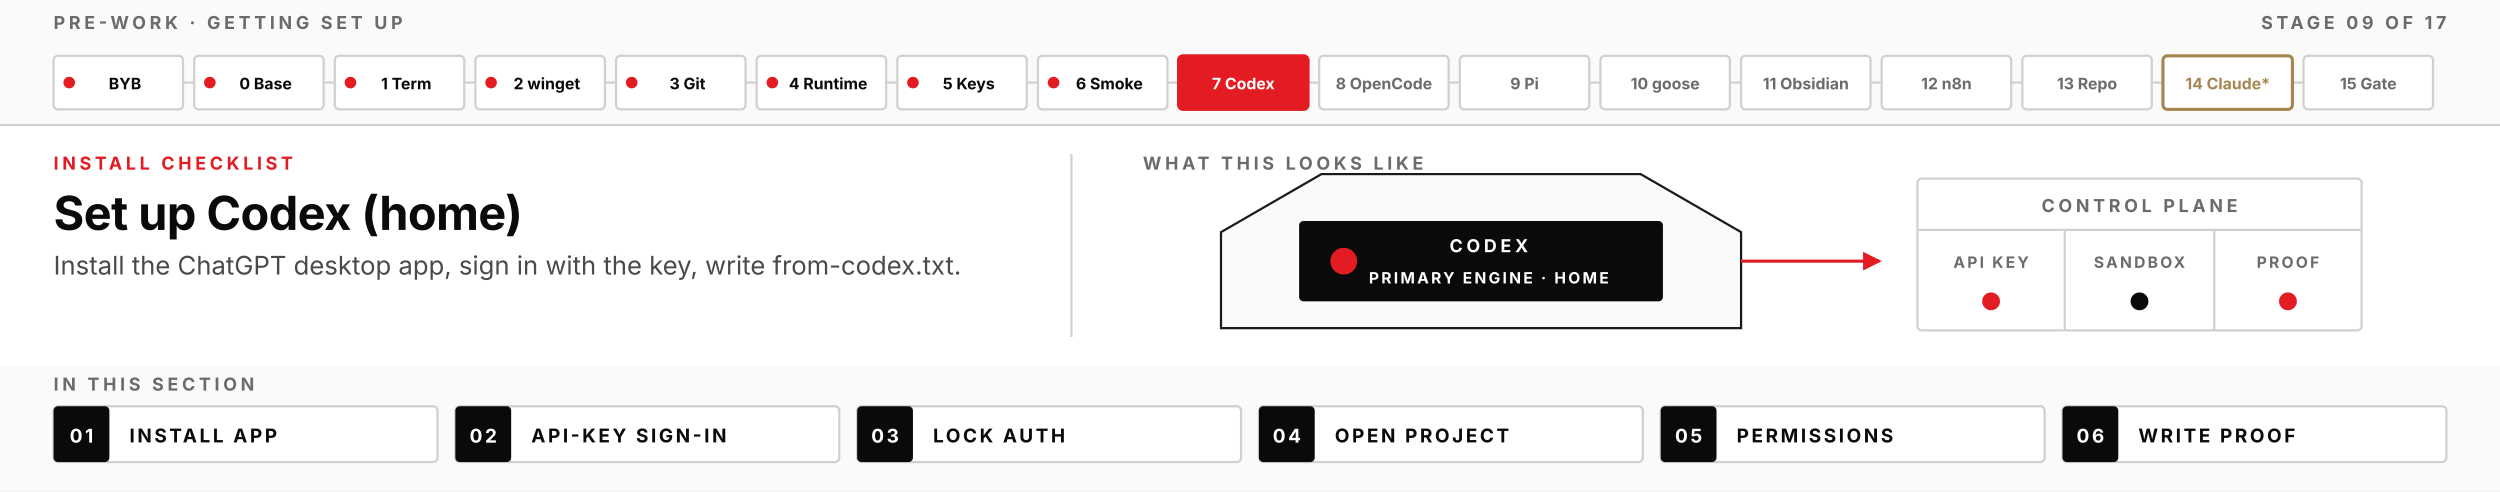
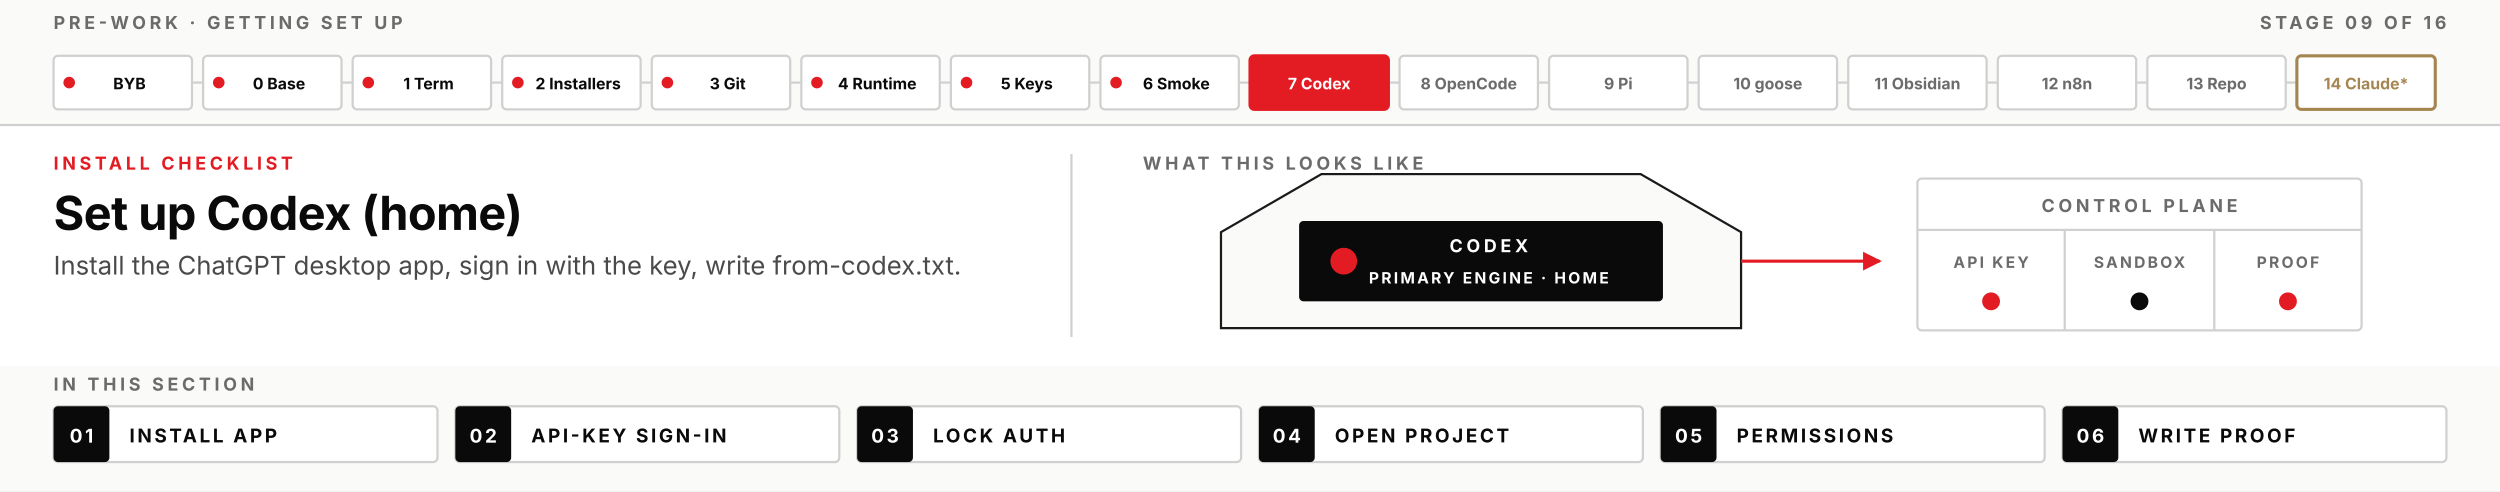
<svg xmlns="http://www.w3.org/2000/svg" viewBox="0 0 1120 220" role="img" aria-labelledby="title-install-pre-work-7-codex-your-home-for-the-week">
  <defs>
    <marker id="arrow" viewBox="0 0 8 8" refX="7" refY="4" markerWidth="6" markerHeight="6" orient="auto-start-reverse">
      <path d="M0 0 8 4 0 8Z" fill="#0A0A0A" />
    </marker>
    <marker id="arrow-red" viewBox="0 0 8 8" refX="7" refY="4" markerWidth="6" markerHeight="6" orient="auto-start-reverse">
      <path d="M0 0 8 4 0 8Z" fill="#E31C23" />
    </marker>
    <style>
      text { font-family: system-ui, "Inter", "Helvetica Neue", Arial, sans-serif; fill: #0A0A0A; }
      .micro { font-size: 8px; font-weight: 650; letter-spacing: 1.65px; }
      .tiny { font-size: 7px; font-weight: 650; letter-spacing: 1px; }
      .railtext { font-size: 7.1px; font-weight: 650; }
      .title { font-size: 21px; font-weight: 680; letter-spacing: -0.25px; }
      .purpose { font-size: 11.5px; font-weight: 430; fill: #4A4A4A; }
      .caption { font-size: 8.5px; font-weight: 650; letter-spacing: 1.15px; }
      .body { font-size: 9.5px; font-weight: 520; }
      .muted { fill: #6B6B6B; }
      .white { fill: #FFFFFF; }
      .red { fill: #E31C23; }
      .gold { fill: #A58650; }
      .line { fill: none; stroke: #0A0A0A; stroke-width: 1.35; vector-effect: non-scaling-stroke; }
      .hair { fill: none; stroke: #D0D0D0; stroke-width: 1; vector-effect: non-scaling-stroke; }
      .redline { fill: none; stroke: #E31C23; stroke-width: 1.4; vector-effect: non-scaling-stroke; }
      .goldline { fill: none; stroke: #A58650; stroke-width: 1.35; vector-effect: non-scaling-stroke; }
      .dash { stroke-dasharray: 5 4; }
    </style>
  </defs>
  <rect width="1120" height="220" fill="#FFFFFF" />
  <rect x="0" y="0" width="1120" height="56" fill="#FAFAF8" />
  <text x="24" y="13" class="micro muted">PRE-WORK · GETTING SET UP</text>
-   <text x="1096" y="13" class="micro muted" text-anchor="end">STAGE 09 OF 17</text>
-   <path d="M53 37H1061" class="hair" />
-   <rect x="24" y="25" width="58" height="24" rx="2" fill="#FFFFFF" stroke="#D0D0D0" stroke-width="1" />
+   <text x="1096" y="13" class="micro muted" text-anchor="end">STAGE 09 OF 16</text>
+   <path d="M55 37H1060" class="hair" />
+   <rect x="24" y="25" width="62" height="24" rx="2" fill="#FFFFFF" stroke="#D0D0D0" stroke-width="1" />
  <circle cx="31" cy="37" r="2.6" fill="#E31C23" />
-   <text x="56" y="40" class="railtext" text-anchor="middle">BYB</text>
-   <rect x="87" y="25" width="58" height="24" rx="2" fill="#FFFFFF" stroke="#D0D0D0" stroke-width="1" />
-   <circle cx="94" cy="37" r="2.6" fill="#E31C23" />
-   <text x="119" y="40" class="railtext" text-anchor="middle">0 Base</text>
-   <rect x="150" y="25" width="58" height="24" rx="2" fill="#FFFFFF" stroke="#D0D0D0" stroke-width="1" />
-   <circle cx="157" cy="37" r="2.6" fill="#E31C23" />
-   <text x="182" y="40" class="railtext" text-anchor="middle">1 Term</text>
-   <rect x="213" y="25" width="58" height="24" rx="2" fill="#FFFFFF" stroke="#D0D0D0" stroke-width="1" />
-   <circle cx="220" cy="37" r="2.6" fill="#E31C23" />
-   <text x="245" y="40" class="railtext" text-anchor="middle">2 winget</text>
-   <rect x="276" y="25" width="58" height="24" rx="2" fill="#FFFFFF" stroke="#D0D0D0" stroke-width="1" />
-   <circle cx="283" cy="37" r="2.6" fill="#E31C23" />
-   <text x="308" y="40" class="railtext" text-anchor="middle">3 Git</text>
-   <rect x="339" y="25" width="58" height="24" rx="2" fill="#FFFFFF" stroke="#D0D0D0" stroke-width="1" />
-   <circle cx="346" cy="37" r="2.6" fill="#E31C23" />
-   <text x="371" y="40" class="railtext" text-anchor="middle">4 Runtime</text>
-   <rect x="402" y="25" width="58" height="24" rx="2" fill="#FFFFFF" stroke="#D0D0D0" stroke-width="1" />
-   <circle cx="409" cy="37" r="2.6" fill="#E31C23" />
-   <text x="434" y="40" class="railtext" text-anchor="middle">5 Keys</text>
-   <rect x="465" y="25" width="58" height="24" rx="2" fill="#FFFFFF" stroke="#D0D0D0" stroke-width="1" />
-   <circle cx="472" cy="37" r="2.6" fill="#E31C23" />
-   <text x="497" y="40" class="railtext" text-anchor="middle">6 Smoke</text>
-   <rect x="528" y="25" width="58" height="24" rx="2" fill="#E31C23" stroke="#E31C23" stroke-width="1.4" />
-   <text x="557" y="40" class="railtext white" text-anchor="middle">7 Codex</text>
-   <rect x="591" y="25" width="58" height="24" rx="2" fill="#FFFFFF" stroke="#D0D0D0" stroke-width="1" />
-   <text x="620" y="40" class="railtext muted" text-anchor="middle">8 OpenCode</text>
-   <rect x="654" y="25" width="58" height="24" rx="2" fill="#FFFFFF" stroke="#D0D0D0" stroke-width="1" />
-   <text x="683" y="40" class="railtext muted" text-anchor="middle">9 Pi</text>
-   <rect x="717" y="25" width="58" height="24" rx="2" fill="#FFFFFF" stroke="#D0D0D0" stroke-width="1" />
-   <text x="746" y="40" class="railtext muted" text-anchor="middle">10 goose</text>
-   <rect x="780" y="25" width="58" height="24" rx="2" fill="#FFFFFF" stroke="#D0D0D0" stroke-width="1" />
-   <text x="809" y="40" class="railtext muted" text-anchor="middle">11 Obsidian</text>
-   <rect x="843" y="25" width="58" height="24" rx="2" fill="#FFFFFF" stroke="#D0D0D0" stroke-width="1" />
-   <text x="872" y="40" class="railtext muted" text-anchor="middle">12 n8n</text>
-   <rect x="906" y="25" width="58" height="24" rx="2" fill="#FFFFFF" stroke="#D0D0D0" stroke-width="1" />
-   <text x="935" y="40" class="railtext muted" text-anchor="middle">13 Repo</text>
-   <rect x="969" y="25" width="58" height="24" rx="2" fill="#FFFFFF" stroke="#A58650" stroke-width="1.4" />
-   <text x="998" y="40" class="railtext gold" text-anchor="middle">14 Claude*</text>
-   <rect x="1032" y="25" width="58" height="24" rx="2" fill="#FFFFFF" stroke="#D0D0D0" stroke-width="1" />
-   <text x="1061" y="40" class="railtext muted" text-anchor="middle">15 Gate</text>
+   <text x="58" y="40" class="railtext" text-anchor="middle">BYB</text>
+   <rect x="91" y="25" width="62" height="24" rx="2" fill="#FFFFFF" stroke="#D0D0D0" stroke-width="1" />
+   <circle cx="98" cy="37" r="2.6" fill="#E31C23" />
+   <text x="125" y="40" class="railtext" text-anchor="middle">0 Base</text>
+   <rect x="158" y="25" width="62" height="24" rx="2" fill="#FFFFFF" stroke="#D0D0D0" stroke-width="1" />
+   <circle cx="165" cy="37" r="2.6" fill="#E31C23" />
+   <text x="192" y="40" class="railtext" text-anchor="middle">1 Term</text>
+   <rect x="225" y="25" width="62" height="24" rx="2" fill="#FFFFFF" stroke="#D0D0D0" stroke-width="1" />
+   <circle cx="232" cy="37" r="2.6" fill="#E31C23" />
+   <text x="259" y="40" class="railtext" text-anchor="middle">2 Installers</text>
+   <rect x="292" y="25" width="62" height="24" rx="2" fill="#FFFFFF" stroke="#D0D0D0" stroke-width="1" />
+   <circle cx="299" cy="37" r="2.6" fill="#E31C23" />
+   <text x="326" y="40" class="railtext" text-anchor="middle">3 Git</text>
+   <rect x="359" y="25" width="62" height="24" rx="2" fill="#FFFFFF" stroke="#D0D0D0" stroke-width="1" />
+   <circle cx="366" cy="37" r="2.6" fill="#E31C23" />
+   <text x="393" y="40" class="railtext" text-anchor="middle">4 Runtime</text>
+   <rect x="426" y="25" width="62" height="24" rx="2" fill="#FFFFFF" stroke="#D0D0D0" stroke-width="1" />
+   <circle cx="433" cy="37" r="2.6" fill="#E31C23" />
+   <text x="460" y="40" class="railtext" text-anchor="middle">5 Keys</text>
+   <rect x="493" y="25" width="62" height="24" rx="2" fill="#FFFFFF" stroke="#D0D0D0" stroke-width="1" />
+   <circle cx="500" cy="37" r="2.6" fill="#E31C23" />
+   <text x="527" y="40" class="railtext" text-anchor="middle">6 Smoke</text>
+   <rect x="560" y="25" width="62" height="24" rx="2" fill="#E31C23" stroke="#E31C23" stroke-width="1.4" />
+   <text x="591" y="40" class="railtext white" text-anchor="middle">7 Codex</text>
+   <rect x="627" y="25" width="62" height="24" rx="2" fill="#FFFFFF" stroke="#D0D0D0" stroke-width="1" />
+   <text x="658" y="40" class="railtext muted" text-anchor="middle">8 OpenCode</text>
+   <rect x="694" y="25" width="62" height="24" rx="2" fill="#FFFFFF" stroke="#D0D0D0" stroke-width="1" />
+   <text x="725" y="40" class="railtext muted" text-anchor="middle">9 Pi</text>
+   <rect x="761" y="25" width="62" height="24" rx="2" fill="#FFFFFF" stroke="#D0D0D0" stroke-width="1" />
+   <text x="792" y="40" class="railtext muted" text-anchor="middle">10 goose</text>
+   <rect x="828" y="25" width="62" height="24" rx="2" fill="#FFFFFF" stroke="#D0D0D0" stroke-width="1" />
+   <text x="859" y="40" class="railtext muted" text-anchor="middle">11 Obsidian</text>
+   <rect x="895" y="25" width="62" height="24" rx="2" fill="#FFFFFF" stroke="#D0D0D0" stroke-width="1" />
+   <text x="926" y="40" class="railtext muted" text-anchor="middle">12 n8n</text>
+   <rect x="962" y="25" width="62" height="24" rx="2" fill="#FFFFFF" stroke="#D0D0D0" stroke-width="1" />
+   <text x="993" y="40" class="railtext muted" text-anchor="middle">13 Repo</text>
+   <rect x="1029" y="25" width="62" height="24" rx="2" fill="#FFFFFF" stroke="#A58650" stroke-width="1.4" />
+   <text x="1060" y="40" class="railtext gold" text-anchor="middle">14 Claude*</text>
  <path d="M0 56H1120" class="hair" />
  <text x="24" y="76" class="micro red">INSTALL CHECKLIST</text>
  <text x="24" y="103" class="title">Set up Codex (home)</text>
  <text x="24" y="123" class="purpose">Install the ChatGPT desktop app, sign in with the key, write from-codex.txt.</text>
  <path d="M480 69V151" class="hair" />
  <text x="512" y="76" class="micro muted">WHAT THIS LOOKS LIKE</text>
  <g aria-label="Codex primary engine home base">
    <path d="M547 104L592 78H735L780 104V147H547Z" fill="#FAFAF8" stroke="#1A1A1A" />
    <rect x="582" y="99" width="163" height="36" rx="2" fill="#0A0A0A" />
    <circle cx="602" cy="117" r="6" fill="#E31C23" />
    <text x="667" y="113" class="micro white" text-anchor="middle">CODEX</text>
    <text x="667" y="127" class="tiny white" text-anchor="middle">PRIMARY ENGINE · HOME</text>
    <path d="M780 117H842" class="redline" marker-end="url(#arrow-red)" />
    <rect x="859" y="80" width="199" height="68" rx="2" fill="#FFFFFF" stroke="#D0D0D0" />
    <path d="M859 103H1058M925 103V148M992 103V148" class="hair" />
    <text x="958.5" y="95" class="micro muted" text-anchor="middle">CONTROL PLANE</text>
    <text x="892" y="120" class="tiny muted" text-anchor="middle">API KEY</text>
    <text x="958.5" y="120" class="tiny muted" text-anchor="middle">SANDBOX</text>
    <text x="1025" y="120" class="tiny muted" text-anchor="middle">PROOF</text>
    <circle cx="892" cy="135" r="4" fill="#E31C23" />
    <circle cx="958.5" cy="135" r="4" fill="#0A0A0A" />
    <circle cx="1025" cy="135" r="4" fill="#E31C23" />
  </g>
  <rect x="0" y="164" width="1120" height="56" fill="#FAFAF8" />
  <text x="24" y="175" class="micro muted">IN THIS SECTION</text>
  <rect x="24.00" y="182" width="172.00" height="25" rx="2" fill="#FFFFFF" stroke="#D0D0D0" />
  <rect x="24.00" y="182" width="25" height="25" rx="2" fill="#0A0A0A" />
  <text x="36.50" y="198.3" class="caption white" text-anchor="middle">01</text>
  <text x="58.00" y="198.2" class="caption">INSTALL APP</text>
  <rect x="204.00" y="182" width="172.00" height="25" rx="2" fill="#FFFFFF" stroke="#D0D0D0" />
  <rect x="204.00" y="182" width="25" height="25" rx="2" fill="#0A0A0A" />
  <text x="216.50" y="198.3" class="caption white" text-anchor="middle">02</text>
  <text x="238.00" y="198.2" class="caption">API-KEY SIGN-IN</text>
  <rect x="384.00" y="182" width="172.00" height="25" rx="2" fill="#FFFFFF" stroke="#D0D0D0" />
  <rect x="384.00" y="182" width="25" height="25" rx="2" fill="#0A0A0A" />
  <text x="396.50" y="198.3" class="caption white" text-anchor="middle">03</text>
  <text x="418.00" y="198.2" class="caption">LOCK AUTH</text>
  <rect x="564.00" y="182" width="172.00" height="25" rx="2" fill="#FFFFFF" stroke="#D0D0D0" />
  <rect x="564.00" y="182" width="25" height="25" rx="2" fill="#0A0A0A" />
  <text x="576.50" y="198.3" class="caption white" text-anchor="middle">04</text>
  <text x="598.00" y="198.2" class="caption">OPEN PROJECT</text>
  <rect x="744.00" y="182" width="172.00" height="25" rx="2" fill="#FFFFFF" stroke="#D0D0D0" />
  <rect x="744.00" y="182" width="25" height="25" rx="2" fill="#0A0A0A" />
  <text x="756.50" y="198.3" class="caption white" text-anchor="middle">05</text>
  <text x="778.00" y="198.2" class="caption">PERMISSIONS</text>
  <rect x="924.00" y="182" width="172.00" height="25" rx="2" fill="#FFFFFF" stroke="#D0D0D0" />
  <rect x="924.00" y="182" width="25" height="25" rx="2" fill="#0A0A0A" />
  <text x="936.50" y="198.3" class="caption white" text-anchor="middle">06</text>
  <text x="958.00" y="198.2" class="caption">WRITE PROOF</text>
</svg>
